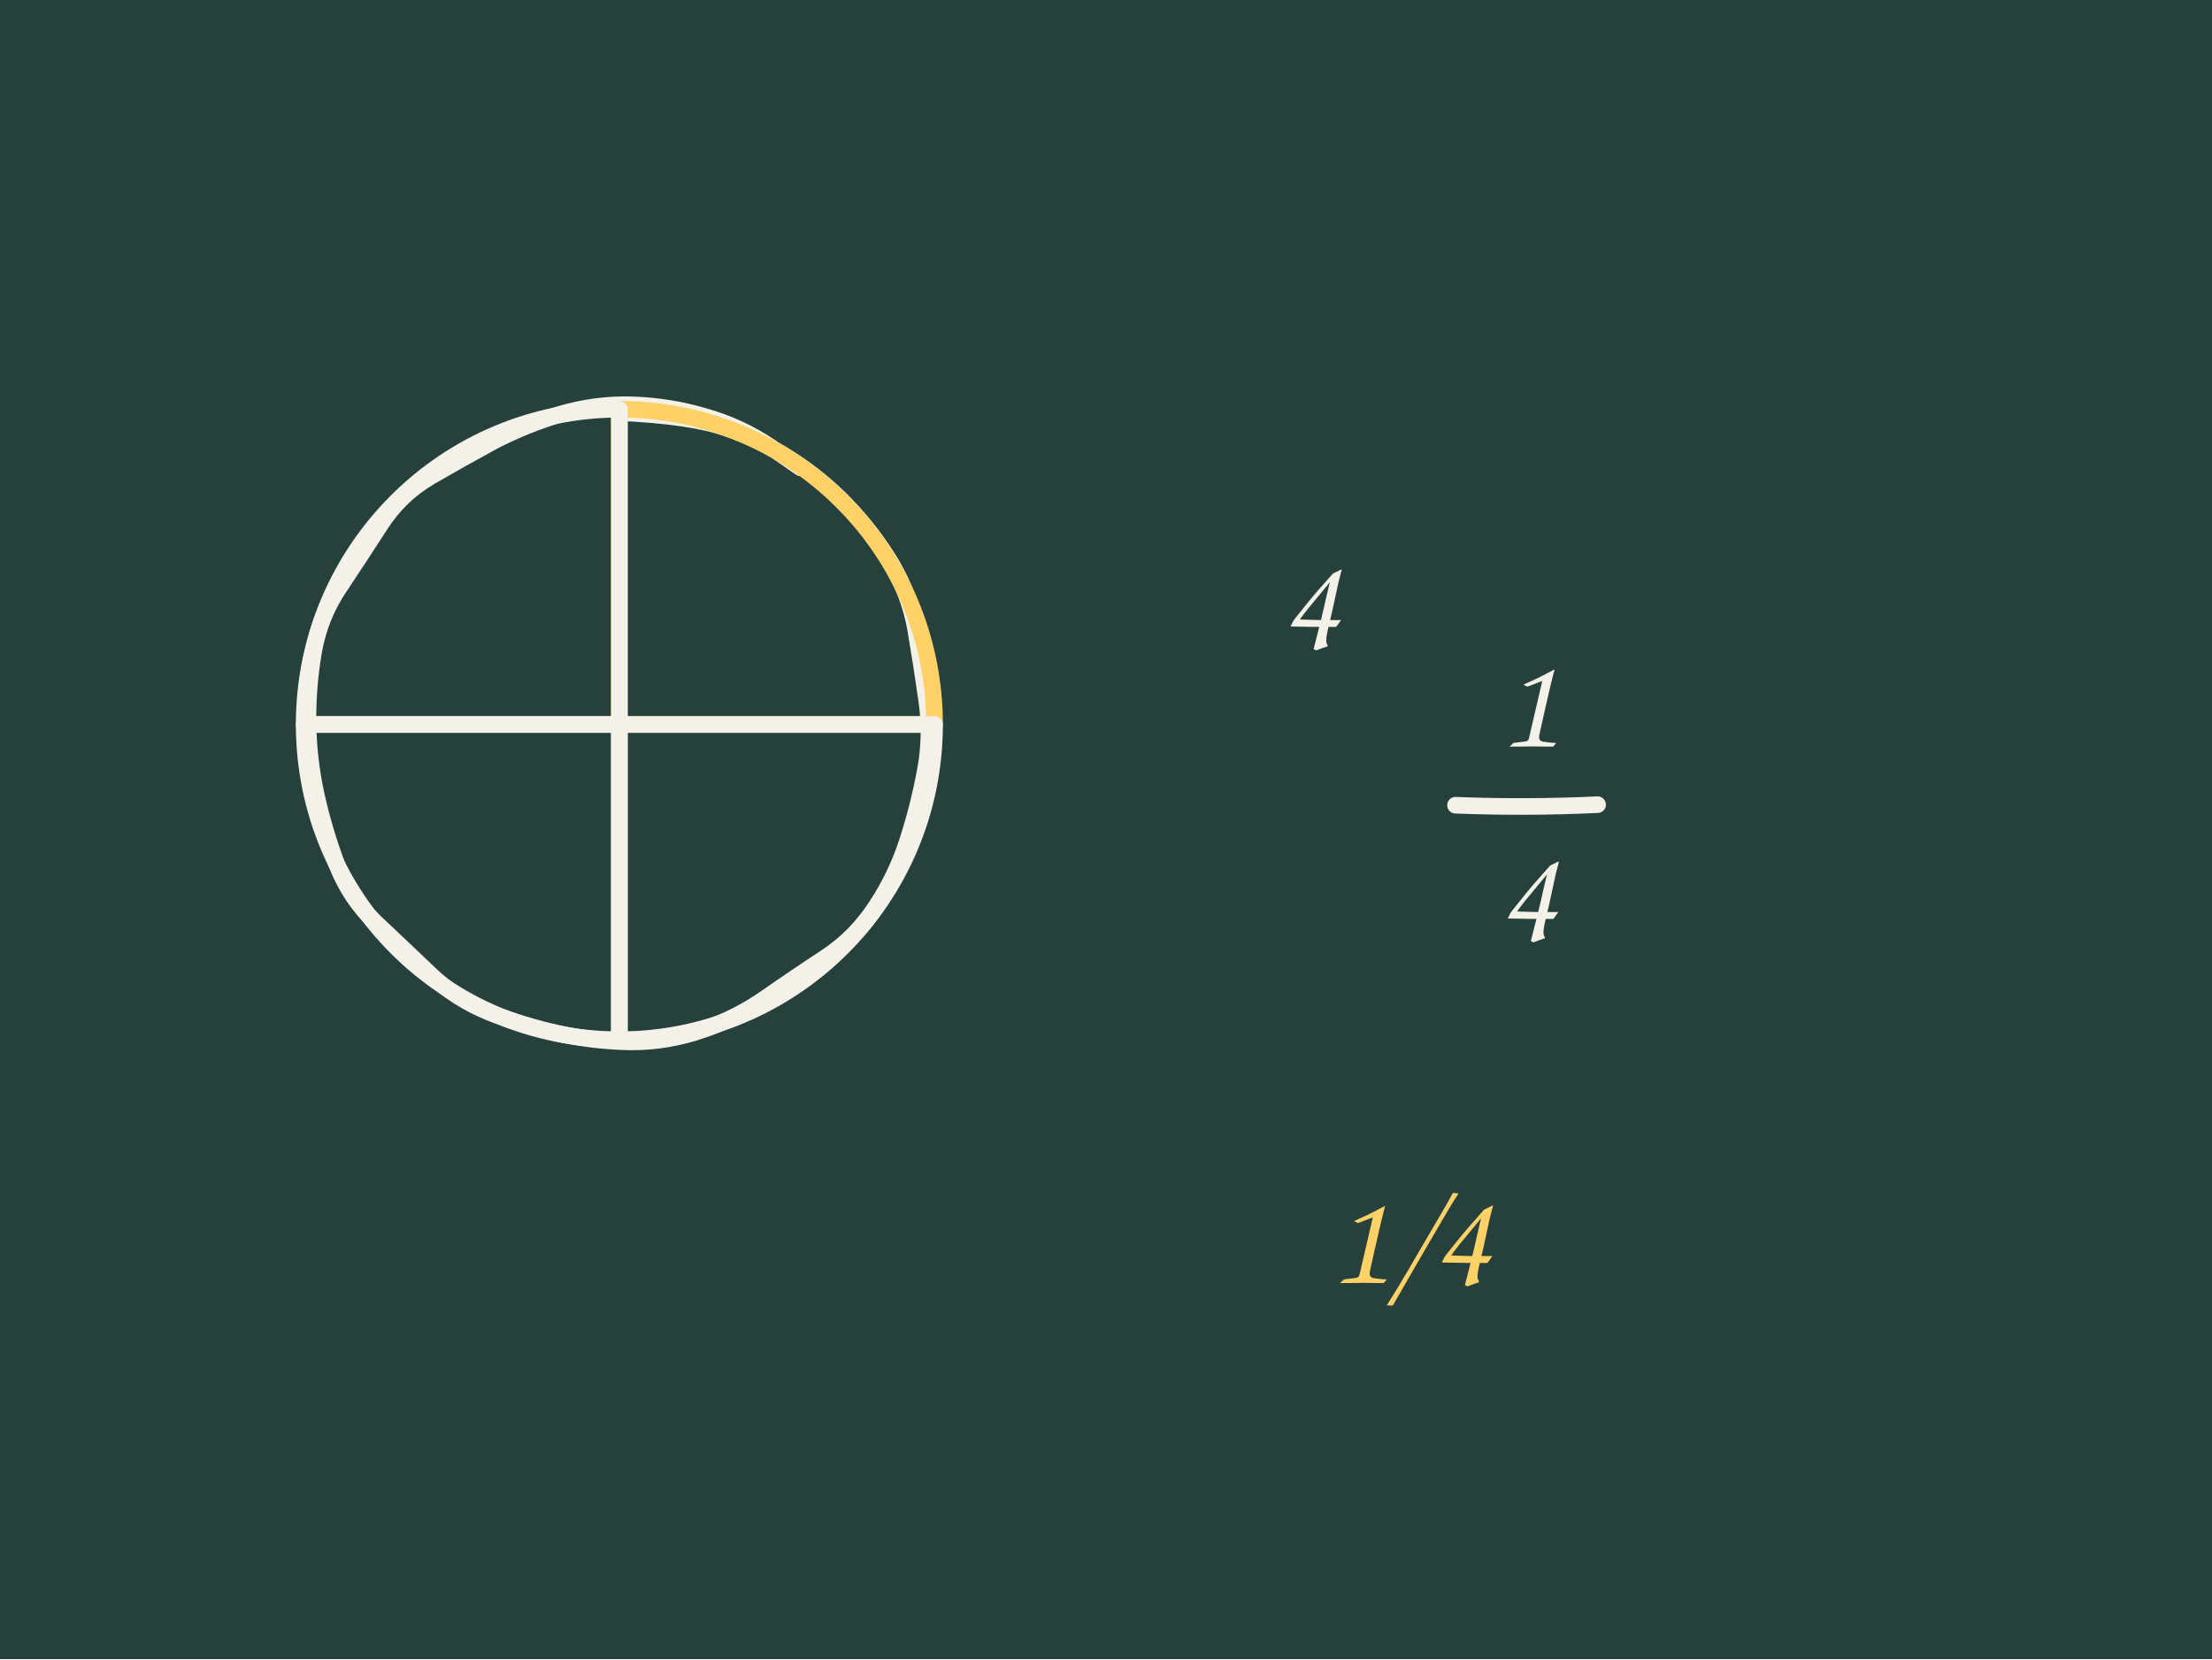
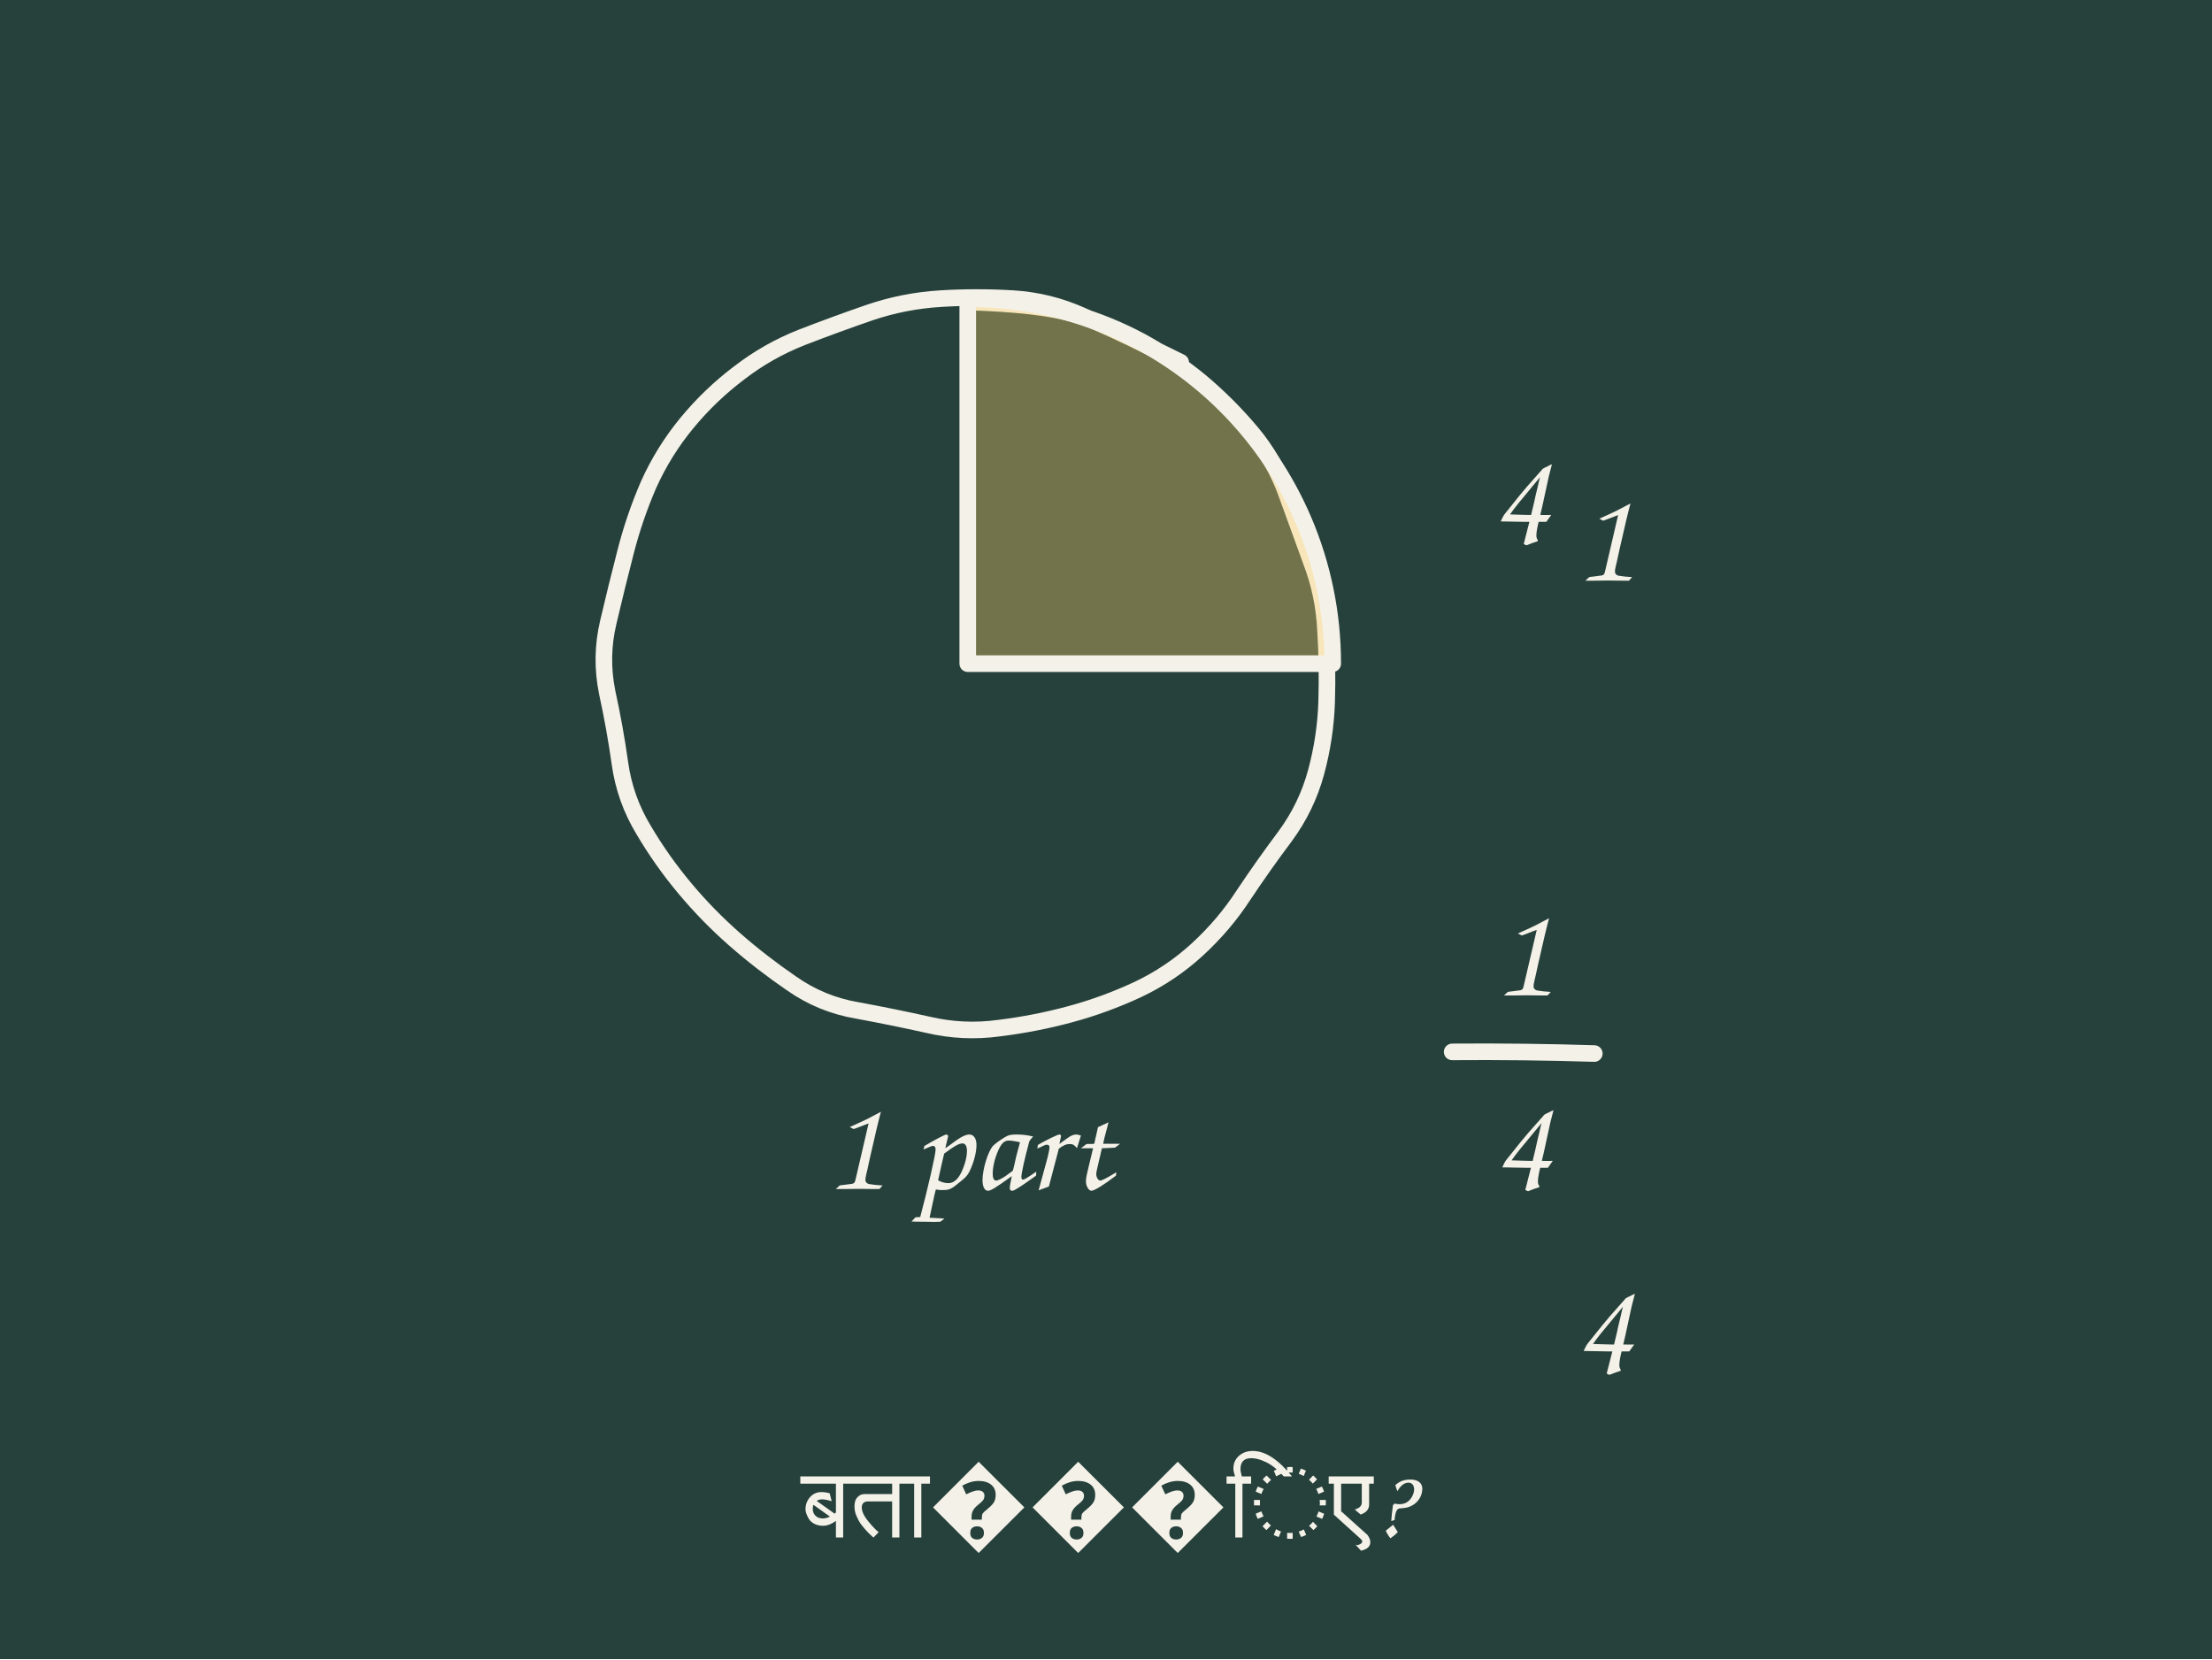
<svg xmlns="http://www.w3.org/2000/svg" viewBox="0 0 400 300" width="600" height="450">
  <rect width="100%" height="100%" fill="#26413c" />
-   <path d="M112,74.6 Q125.1,75.2 131.3,77.4 Q137.5,79.5 143,83.1 Q148.6,86.7 153.1,91.4 Q157.7,96.2 161.1,101.8 Q164.5,107.5 165.6,113.9 Q166.7,120.4 167.6,126.8 Q168.5,133.2 167.3,139.5 Q166.1,145.9 164.1,152.1 Q162.1,158.3 158.5,163.8 Q155,169.3 149.5,173 Q144,176.6 138.7,180.3 Q133.3,184.1 127.1,186.2 Q120.8,188.4 114.2,188.4 Q107.5,188.3 101.1,186.9 Q94.7,185.5 88.6,183.1 Q82.4,180.6 77.7,176.1 Q72.9,171.5 68.1,167 Q63.3,162.5 60.9,156.3 Q58.6,150.1 57.2,143.8 Q55.8,137.4 55.7,130.9 Q55.6,124.4 56.7,117.9 Q57.8,111.4 61.5,106 Q65.1,100.6 68.7,95 Q72.2,89.5 77.8,86.2 Q83.5,82.9 89.2,79.8 Q95,76.8 101.3,74.9 Q107.7,73 114.3,73.2 Q121,73.4 127.4,75.3 Q133.8,77.1 139.3,80.8 L144.8,84.6" fill="none" stroke="#f4f1e8" stroke-width="3" stroke-linecap="round" stroke-linejoin="round" />
-   <path d="M112,131 L112,74 A57,57 0 0,1 169,131 Z" fill="none" stroke="#ffd166" stroke-width="3" stroke-linecap="round" stroke-linejoin="round" />
-   <path d="M112,131 L169,131 A57,57 0 0,1 112,188 Z" fill="none" stroke="#f4f1e8" stroke-width="3" stroke-linecap="round" stroke-linejoin="round" />
-   <path d="M112,131 L112,188 A57,57 0 0,1 55,131 Z" fill="none" stroke="#f4f1e8" stroke-width="3" stroke-linecap="round" stroke-linejoin="round" />
-   <path d="M112,131 L55,131 A57,57 0 0,1 112,74 Z" fill="none" stroke="#f4f1e8" stroke-width="3" stroke-linecap="round" stroke-linejoin="round" />
-   <text x="237" y="117" font-size="24" text-anchor="middle" fill="#f4f1e8" font-family="Comic Sans MS, cursive">4</text>
-   <path d="M263.2,145.6 Q276.1,146.1 288.9,145.5" fill="none" stroke="#f4f1e8" stroke-width="3" stroke-linecap="round" stroke-linejoin="round" />
-   <text x="276.28" y="135" font-size="24" text-anchor="middle" fill="#f4f1e8" font-family="Comic Sans MS, cursive">1</text>
-   <text x="276.28" y="169.8" font-size="24" text-anchor="middle" fill="#f4f1e8" font-family="Comic Sans MS, cursive">4</text>
-   <text x="255" y="232" font-size="24" text-anchor="middle" fill="#ffd166" font-family="Comic Sans MS, cursive">1/4</text>
+   <path d="M175,54.6 Q188,55 194.3,56.8 Q200.5,58.6 206.3,61.7 Q212,64.8 217.1,69 Q222.1,73.2 226.3,78.2 Q230.5,83.2 232.7,89.4 Q234.9,95.5 237.1,101.5 Q239.4,107.5 239.7,114 Q240.1,120.4 239.9,126.9 Q239.7,133.3 238,139.6 Q236.3,145.9 232.4,151.2 Q228.5,156.4 224.9,161.8 Q221.4,167.2 216.5,171.7 Q211.7,176.1 205.8,178.9 Q199.8,181.7 193.5,183.4 Q187.2,185.1 180.7,185.9 Q174.2,186.8 167.8,185.3 Q161.5,183.9 155,182.7 Q148.5,181.6 143.1,177.8 Q137.7,174.1 132.9,169.9 Q128,165.6 123.9,160.7 Q119.7,155.7 116.4,150.1 Q113,144.5 112.1,138 Q111.2,131.6 109.8,125.2 Q108.5,118.8 110,112.5 Q111.5,106.1 113.1,99.9 Q114.7,93.6 117.3,87.6 Q120,81.6 124.2,76.5 Q128.4,71.4 133.7,67.4 Q138.9,63.4 145,61 Q151.2,58.6 157.3,56.5 Q163.5,54.4 170.1,54 Q176.6,53.6 183.2,54 Q189.7,54.4 195.7,57.1 Q201.8,59.7 207.6,62.6 L213.5,65.5" fill="none" stroke="#f4f1e8" stroke-width="3" stroke-linecap="round" stroke-linejoin="round" />
+   <path d="M175,120 L175,54 A66,66 0 0,1 241,120 Z" fill="#ffd166" fill-opacity="0.35" />
+   <path d="M175,120 L175,54 A66,66 0 0,1 241,120 Z" fill="none" stroke="#f4f1e8" stroke-width="3" stroke-linecap="round" stroke-linejoin="round" />
+   <text x="275" y="98" font-size="24" text-anchor="middle" fill="#f4f1e8" font-family="Comic Sans MS, cursive">4</text>
+   <text x="175" y="215" font-size="24" text-anchor="middle" fill="#f4f1e8" font-family="Comic Sans MS, cursive">1 part</text>
+   <path d="M262.6,190.2 Q275.5,190.1 288.3,190.5" fill="none" stroke="#f4f1e8" stroke-width="3" stroke-linecap="round" stroke-linejoin="round" />
+   <text x="275.28" y="180" font-size="24" text-anchor="middle" fill="#f4f1e8" font-family="Comic Sans MS, cursive">1</text>
+   <text x="275.28" y="214.8" font-size="24" text-anchor="middle" fill="#f4f1e8" font-family="Comic Sans MS, cursive">4</text>
+   <text x="290" y="105" font-size="24" text-anchor="middle" fill="#f4f1e8" font-family="Comic Sans MS, cursive">1</text>
+   <text x="290" y="248" font-size="24" text-anchor="middle" fill="#f4f1e8" font-family="Comic Sans MS, cursive">4</text>
+   <text x="200" y="278" font-size="18" text-anchor="middle" fill="#f4f1e8" font-family="Comic Sans MS, cursive">बता���िए?</text>
</svg>
